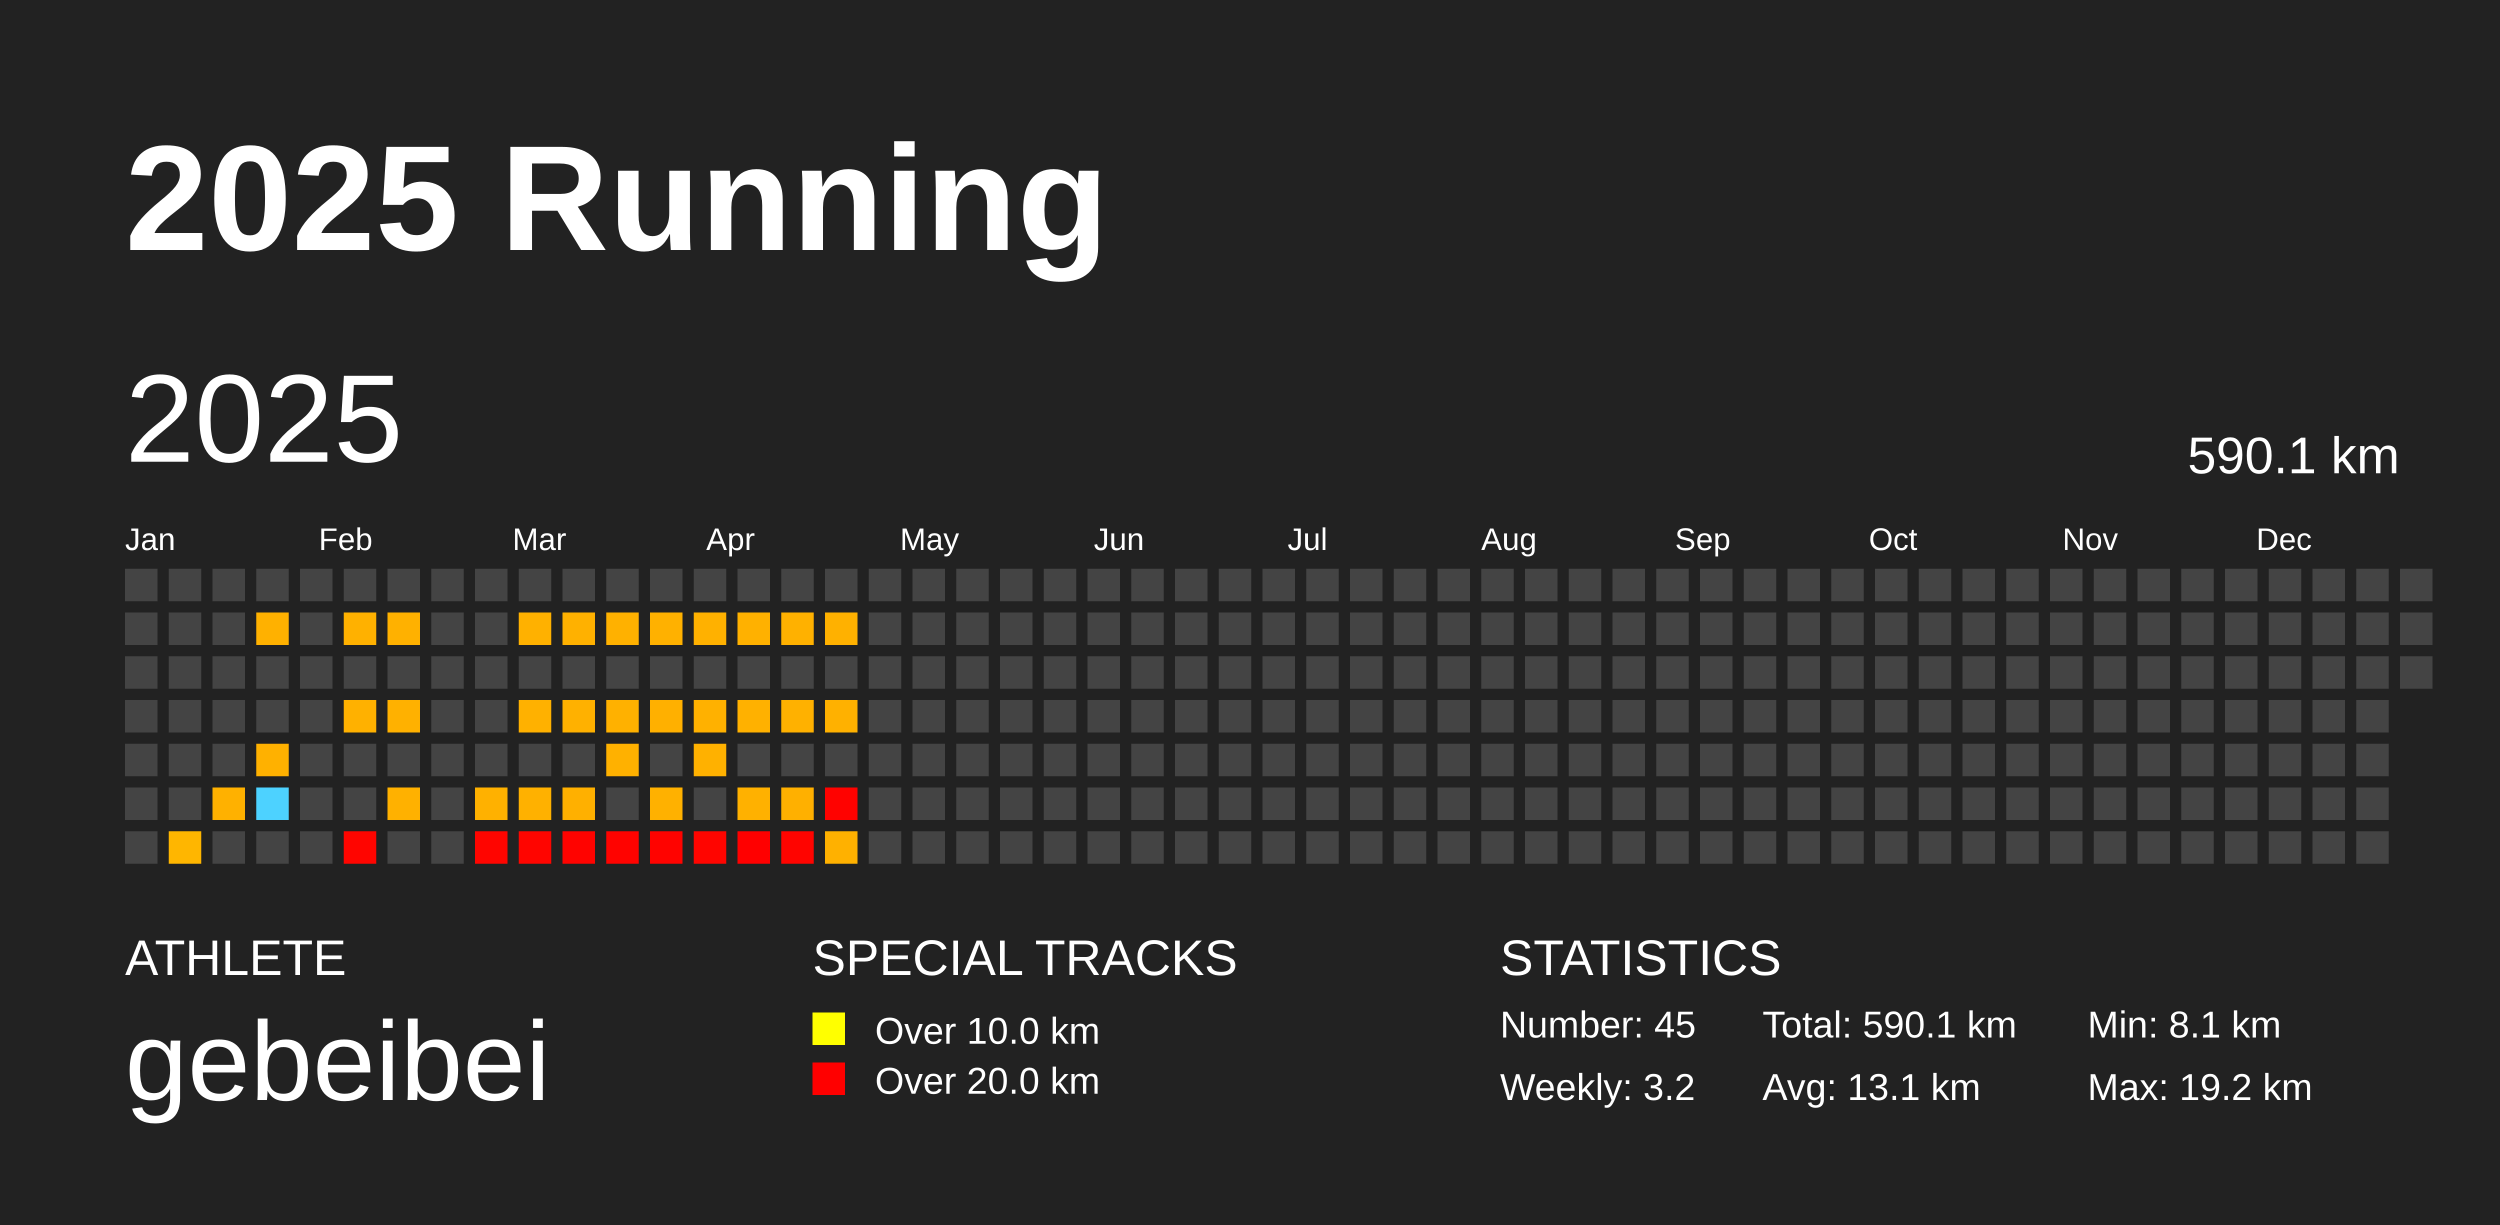
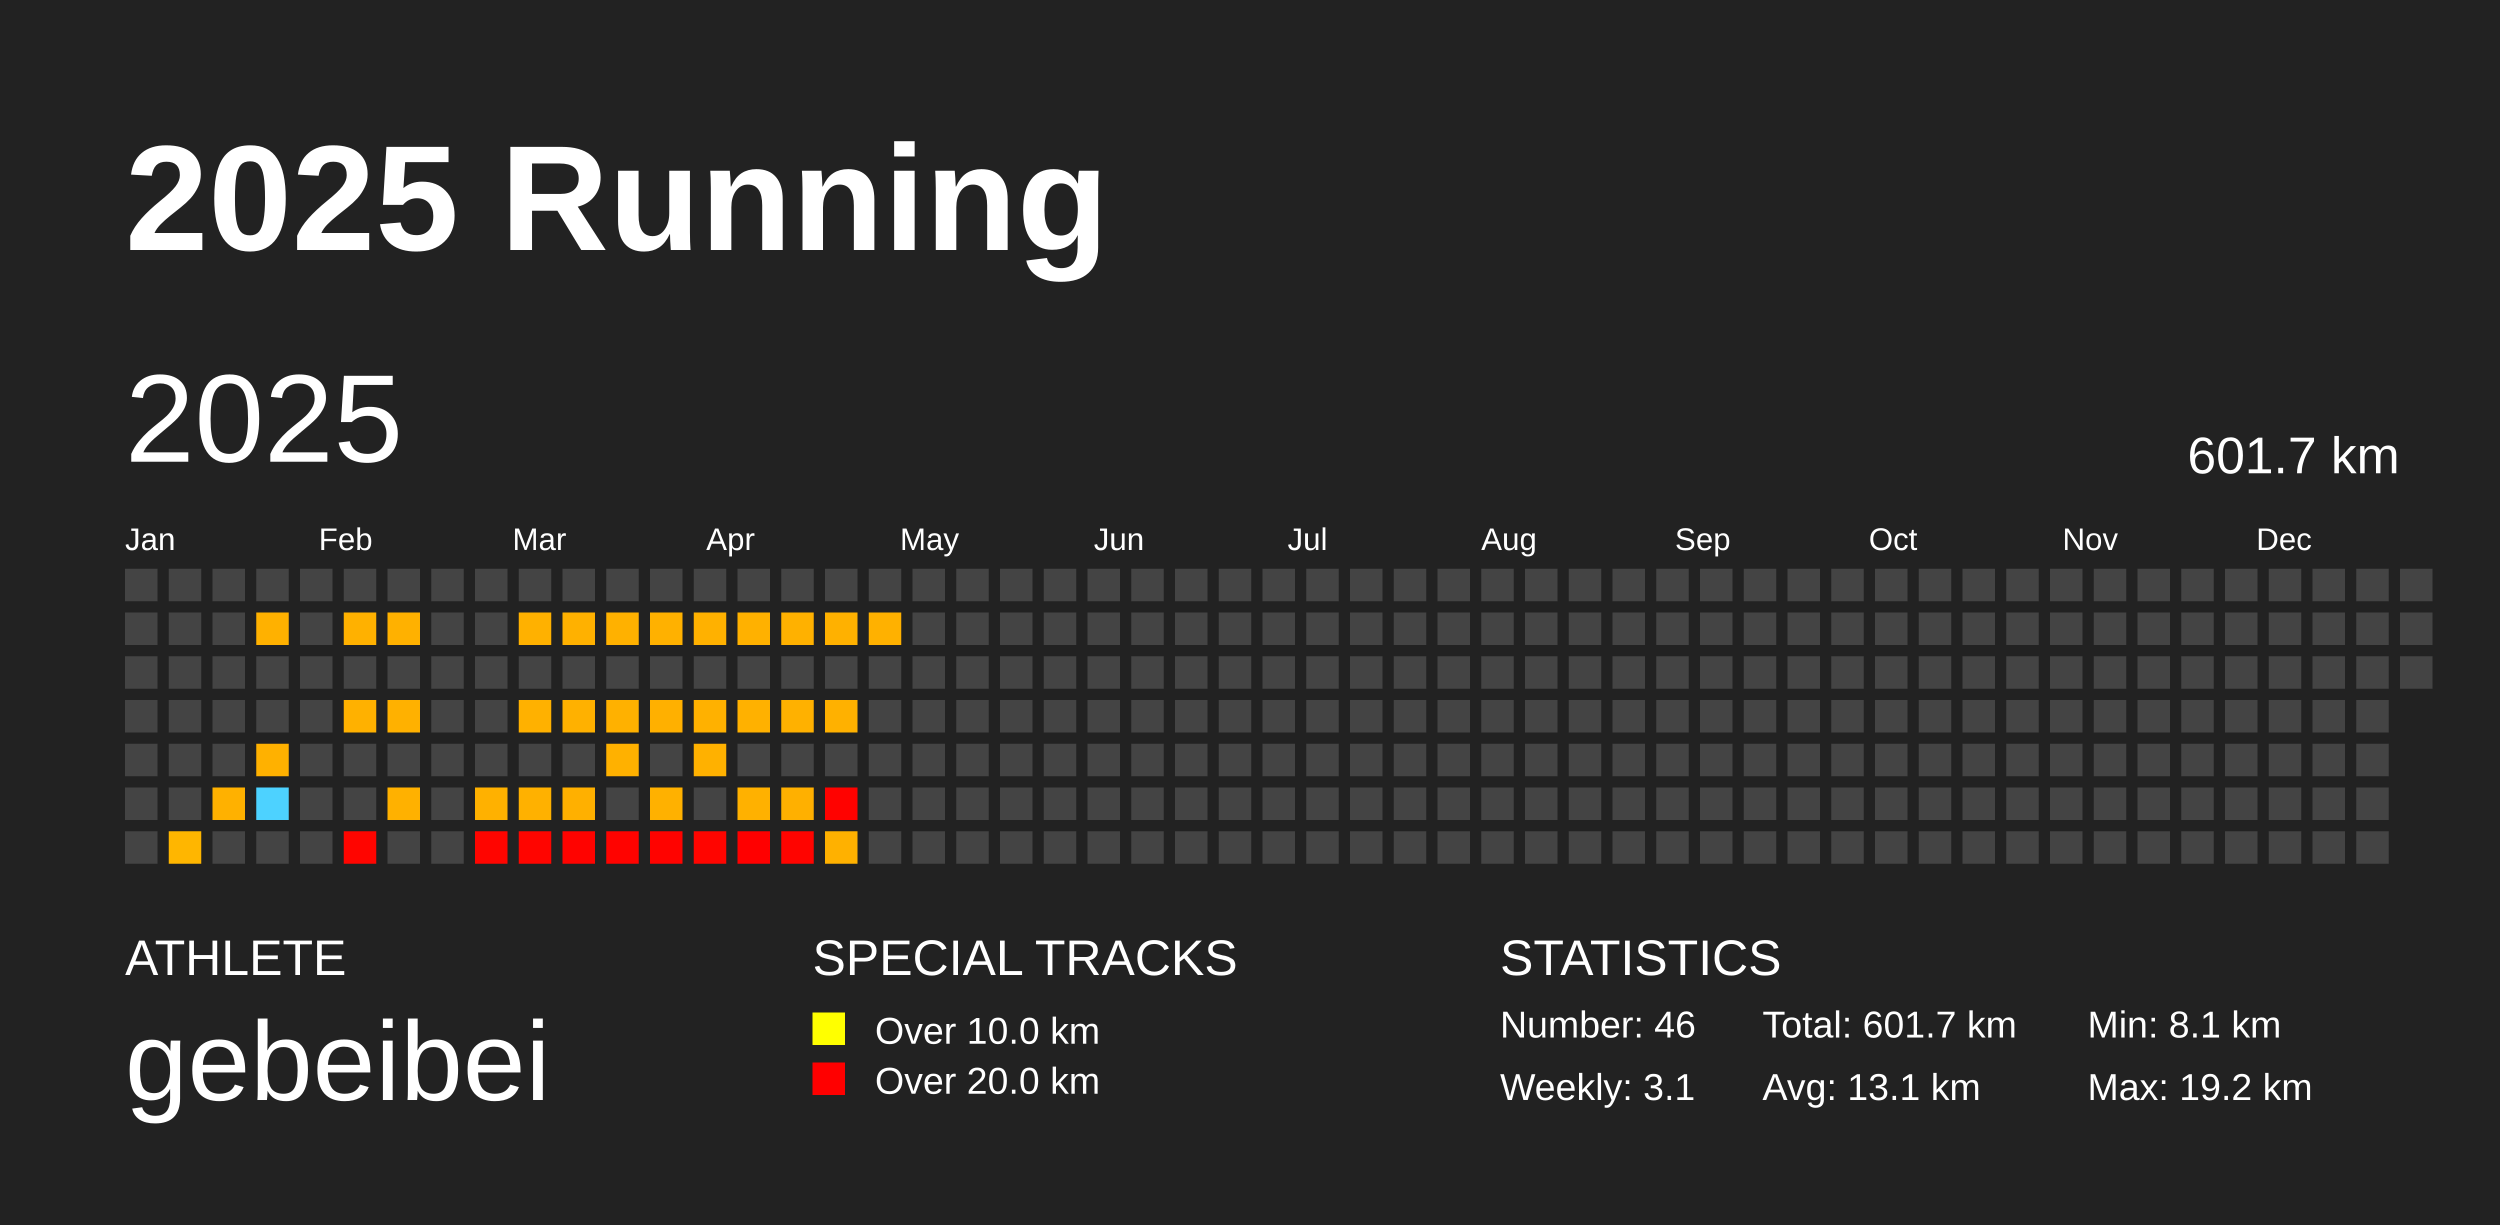
<svg xmlns="http://www.w3.org/2000/svg" baseProfile="full" height="98mm" version="1.1" viewBox="0,0,200,98" width="200mm">
  <defs />
  <rect fill="#222222" height="98" width="200" x="0" y="0" />
  <text fill="#FFFFFF" style="font-size:12px; font-family:Arial; font-weight:bold;" x="10" y="20">2025 Running</text>
  <text fill="#FFFFFF" style="font-size:4px; font-family:Arial" x="10" y="78">ATHLETE</text>
  <text fill="#FFFFFF" style="font-size:9px; font-family:Arial" x="10" y="88">gebeibei</text>
  <text fill="#FFFFFF" style="font-size:4px; font-family:Arial" x="65" y="78">SPECIAL TRACKS</text>
  <rect fill="yellow" height="2.6" width="2.6" x="65" y="81" />
  <text fill="#FFFFFF" style="font-size:3px; font-family:Arial" x="70" y="83.5">Over 10.0 km</text>
  <rect fill="red" height="2.6" width="2.6" x="65" y="85" />
  <text fill="#FFFFFF" style="font-size:3px; font-family:Arial" x="70" y="87.5">Over 20.0 km</text>
  <text fill="#FFFFFF" style="font-size:4px; font-family:Arial" x="120" y="78">STATISTICS</text>
-   <text fill="#FFFFFF" style="font-size:3px; font-family:Arial" x="120" y="83">Number: 45</text>
-   <text fill="#FFFFFF" style="font-size:3px; font-family:Arial" x="120" y="88">Weekly: 3.2</text>
-   <text fill="#FFFFFF" style="font-size:3px; font-family:Arial" x="141" y="83">Total: 590.1 km</text>
+   <text fill="#FFFFFF" style="font-size:3px; font-family:Arial" x="120" y="83">Number: 46</text>
+   <text fill="#FFFFFF" style="font-size:3px; font-family:Arial" x="120" y="88">Weekly: 3.1</text>
+   <text fill="#FFFFFF" style="font-size:3px; font-family:Arial" x="141" y="83">Total: 601.7 km</text>
  <text fill="#FFFFFF" style="font-size:3px; font-family:Arial" x="141" y="88">Avg: 13.1 km</text>
  <text fill="#FFFFFF" style="font-size:3px; font-family:Arial" x="167" y="83">Min: 8.1 km</text>
  <text fill="#FFFFFF" style="font-size:3px; font-family:Arial" x="167" y="88">Max: 19.2 km</text>
  <text dominant-baseline="hanging" fill="#FFFFFF" style="font-size:10.0px; font-family:Arial;" x="10" y="30">2025</text>
-   <text dominant-baseline="hanging" fill="#FFFFFF" style="font-size:4.125px; font-family:Arial;" x="175" y="35">590.1 km</text>
+   <text dominant-baseline="hanging" fill="#FFFFFF" style="font-size:4.125px; font-family:Arial;" x="175" y="35">601.7 km</text>
  <text fill="#FFFFFF" style="font-size:2.5px; font-family:Arial" x="10.0" y="44">Jan</text>
  <text fill="#FFFFFF" style="font-size:2.5px; font-family:Arial" x="25.5" y="44">Feb</text>
  <text fill="#FFFFFF" style="font-size:2.5px; font-family:Arial" x="41.0" y="44">Mar</text>
  <text fill="#FFFFFF" style="font-size:2.5px; font-family:Arial" x="56.5" y="44">Apr</text>
  <text fill="#FFFFFF" style="font-size:2.5px; font-family:Arial" x="72.0" y="44">May</text>
  <text fill="#FFFFFF" style="font-size:2.5px; font-family:Arial" x="87.5" y="44">Jun</text>
  <text fill="#FFFFFF" style="font-size:2.5px; font-family:Arial" x="103.0" y="44">Jul</text>
  <text fill="#FFFFFF" style="font-size:2.5px; font-family:Arial" x="118.5" y="44">Aug</text>
  <text fill="#FFFFFF" style="font-size:2.5px; font-family:Arial" x="134.0" y="44">Sep</text>
  <text fill="#FFFFFF" style="font-size:2.5px; font-family:Arial" x="149.5" y="44">Oct</text>
  <text fill="#FFFFFF" style="font-size:2.5px; font-family:Arial" x="165.0" y="44">Nov</text>
  <text fill="#FFFFFF" style="font-size:2.5px; font-family:Arial" x="180.5" y="44">Dec</text>
  <rect fill="#444444" height="2.6" width="2.6" x="10.0" y="45.5" />
  <rect fill="#444444" height="2.6" width="2.6" x="10.0" y="49.0" />
  <rect fill="#444444" height="2.6" width="2.6" x="10.0" y="52.5" />
  <rect fill="#444444" height="2.6" width="2.6" x="10.0" y="56.0" />
  <rect fill="#444444" height="2.6" width="2.6" x="10.0" y="59.5" />
  <rect fill="#444444" height="2.6" width="2.6" x="10.0" y="63.0" />
  <rect fill="#444444" height="2.6" width="2.6" x="10.0" y="66.5" />
  <rect fill="#444444" height="2.6" width="2.6" x="13.5" y="45.5" />
  <rect fill="#444444" height="2.6" width="2.6" x="13.5" y="49.0" />
  <rect fill="#444444" height="2.6" width="2.6" x="13.5" y="52.5" />
  <rect fill="#444444" height="2.6" width="2.6" x="13.5" y="56.0" />
  <rect fill="#444444" height="2.6" width="2.6" x="13.5" y="59.5" />
  <rect fill="#444444" height="2.6" width="2.6" x="13.5" y="63.0" />
  <rect fill="#ffb600" height="2.6" width="2.6" x="13.5" y="66.5" />
  <rect fill="#444444" height="2.6" width="2.6" x="17.0" y="45.5" />
  <rect fill="#444444" height="2.6" width="2.6" x="17.0" y="49.0" />
  <rect fill="#444444" height="2.6" width="2.6" x="17.0" y="52.5" />
  <rect fill="#444444" height="2.6" width="2.6" x="17.0" y="56.0" />
  <rect fill="#444444" height="2.6" width="2.6" x="17.0" y="59.5" />
  <rect fill="#ffb100" height="2.6" width="2.6" x="17.0" y="63.0" />
  <rect fill="#444444" height="2.6" width="2.6" x="17.0" y="66.5" />
  <rect fill="#444444" height="2.6" width="2.6" x="20.5" y="45.5" />
  <rect fill="#ffb100" height="2.6" width="2.6" x="20.5" y="49.0" />
  <rect fill="#444444" height="2.6" width="2.6" x="20.5" y="52.5" />
  <rect fill="#444444" height="2.6" width="2.6" x="20.5" y="56.0" />
  <rect fill="#ffb100" height="2.6" width="2.6" x="20.5" y="59.5" />
  <rect fill="#4dd2ff" height="2.6" width="2.6" x="20.5" y="63.0" />
  <rect fill="#444444" height="2.6" width="2.6" x="20.5" y="66.5" />
  <rect fill="#444444" height="2.6" width="2.6" x="24.0" y="45.5" />
  <rect fill="#444444" height="2.6" width="2.6" x="24.0" y="49.0" />
  <rect fill="#444444" height="2.6" width="2.6" x="24.0" y="52.5" />
  <rect fill="#444444" height="2.6" width="2.6" x="24.0" y="56.0" />
  <rect fill="#444444" height="2.6" width="2.6" x="24.0" y="59.5" />
  <rect fill="#444444" height="2.6" width="2.6" x="24.0" y="63.0" />
  <rect fill="#444444" height="2.6" width="2.6" x="24.0" y="66.5" />
  <rect fill="#444444" height="2.6" width="2.6" x="27.5" y="45.5" />
  <rect fill="#ffb100" height="2.6" width="2.6" x="27.5" y="49.0" />
  <rect fill="#444444" height="2.6" width="2.6" x="27.5" y="52.5" />
  <rect fill="#ffb100" height="2.6" width="2.6" x="27.5" y="56.0" />
  <rect fill="#444444" height="2.6" width="2.6" x="27.5" y="59.5" />
  <rect fill="#444444" height="2.6" width="2.6" x="27.5" y="63.0" />
  <rect fill="#ff0500" height="2.6" width="2.6" x="27.5" y="66.5" />
  <rect fill="#444444" height="2.6" width="2.6" x="31.0" y="45.5" />
  <rect fill="#ffb100" height="2.6" width="2.6" x="31.0" y="49.0" />
  <rect fill="#444444" height="2.6" width="2.6" x="31.0" y="52.5" />
  <rect fill="#ffb100" height="2.6" width="2.6" x="31.0" y="56.0" />
  <rect fill="#444444" height="2.6" width="2.6" x="31.0" y="59.5" />
  <rect fill="#ffb100" height="2.6" width="2.6" x="31.0" y="63.0" />
  <rect fill="#444444" height="2.6" width="2.6" x="31.0" y="66.5" />
  <rect fill="#444444" height="2.6" width="2.6" x="34.5" y="45.5" />
  <rect fill="#444444" height="2.6" width="2.6" x="34.5" y="49.0" />
  <rect fill="#444444" height="2.6" width="2.6" x="34.5" y="52.5" />
  <rect fill="#444444" height="2.6" width="2.6" x="34.5" y="56.0" />
  <rect fill="#444444" height="2.6" width="2.6" x="34.5" y="59.5" />
  <rect fill="#444444" height="2.6" width="2.6" x="34.5" y="63.0" />
  <rect fill="#444444" height="2.6" width="2.6" x="34.5" y="66.5" />
  <rect fill="#444444" height="2.6" width="2.6" x="38.0" y="45.5" />
  <rect fill="#444444" height="2.6" width="2.6" x="38.0" y="49.0" />
  <rect fill="#444444" height="2.6" width="2.6" x="38.0" y="52.5" />
  <rect fill="#444444" height="2.6" width="2.6" x="38.0" y="56.0" />
  <rect fill="#444444" height="2.6" width="2.6" x="38.0" y="59.5" />
  <rect fill="#ffb100" height="2.6" width="2.6" x="38.0" y="63.0" />
  <rect fill="#ff0500" height="2.6" width="2.6" x="38.0" y="66.5" />
  <rect fill="#444444" height="2.6" width="2.6" x="41.5" y="45.5" />
  <rect fill="#ffb100" height="2.6" width="2.6" x="41.5" y="49.0" />
  <rect fill="#444444" height="2.6" width="2.6" x="41.5" y="52.5" />
  <rect fill="#ffb100" height="2.6" width="2.6" x="41.5" y="56.0" />
  <rect fill="#444444" height="2.6" width="2.6" x="41.5" y="59.5" />
  <rect fill="#ffb100" height="2.6" width="2.6" x="41.5" y="63.0" />
  <rect fill="#ff0500" height="2.6" width="2.6" x="41.5" y="66.5" />
  <rect fill="#444444" height="2.6" width="2.6" x="45.0" y="45.5" />
  <rect fill="#ffb100" height="2.6" width="2.6" x="45.0" y="49.0" />
  <rect fill="#444444" height="2.6" width="2.6" x="45.0" y="52.5" />
  <rect fill="#ffb100" height="2.6" width="2.6" x="45.0" y="56.0" />
  <rect fill="#444444" height="2.6" width="2.6" x="45.0" y="59.5" />
  <rect fill="#ffb000" height="2.6" width="2.6" x="45.0" y="63.0" />
  <rect fill="#ff0300" height="2.6" width="2.6" x="45.0" y="66.5" />
  <rect fill="#444444" height="2.6" width="2.6" x="48.5" y="45.5" />
  <rect fill="#ffb100" height="2.6" width="2.6" x="48.5" y="49.0" />
  <rect fill="#444444" height="2.6" width="2.6" x="48.5" y="52.5" />
  <rect fill="#ffb100" height="2.6" width="2.6" x="48.5" y="56.0" />
  <rect fill="#ffb100" height="2.6" width="2.6" x="48.5" y="59.5" />
  <rect fill="#444444" height="2.6" width="2.6" x="48.5" y="63.0" />
  <rect fill="#ff0300" height="2.6" width="2.6" x="48.5" y="66.5" />
  <rect fill="#444444" height="2.6" width="2.6" x="52.0" y="45.5" />
  <rect fill="#ffb100" height="2.6" width="2.6" x="52.0" y="49.0" />
  <rect fill="#444444" height="2.6" width="2.6" x="52.0" y="52.5" />
  <rect fill="#ffb000" height="2.6" width="2.6" x="52.0" y="56.0" />
  <rect fill="#444444" height="2.6" width="2.6" x="52.0" y="59.5" />
  <rect fill="#ffb100" height="2.6" width="2.6" x="52.0" y="63.0" />
  <rect fill="#ff0300" height="2.6" width="2.6" x="52.0" y="66.5" />
  <rect fill="#444444" height="2.6" width="2.6" x="55.5" y="45.5" />
  <rect fill="#ffb100" height="2.6" width="2.6" x="55.5" y="49.0" />
  <rect fill="#444444" height="2.6" width="2.6" x="55.5" y="52.5" />
  <rect fill="#ffb100" height="2.6" width="2.6" x="55.5" y="56.0" />
  <rect fill="#ffb100" height="2.6" width="2.6" x="55.5" y="59.5" />
  <rect fill="#444444" height="2.6" width="2.6" x="55.5" y="63.0" />
  <rect fill="#ff0500" height="2.6" width="2.6" x="55.5" y="66.5" />
  <rect fill="#444444" height="2.6" width="2.6" x="59.0" y="45.5" />
  <rect fill="#ffb100" height="2.6" width="2.6" x="59.0" y="49.0" />
  <rect fill="#444444" height="2.6" width="2.6" x="59.0" y="52.5" />
  <rect fill="#ffb100" height="2.6" width="2.6" x="59.0" y="56.0" />
  <rect fill="#444444" height="2.6" width="2.6" x="59.0" y="59.5" />
  <rect fill="#ffb100" height="2.6" width="2.6" x="59.0" y="63.0" />
  <rect fill="#ff0000" height="2.6" width="2.6" x="59.0" y="66.5" />
  <rect fill="#444444" height="2.6" width="2.6" x="62.5" y="45.5" />
  <rect fill="#ffb100" height="2.6" width="2.6" x="62.5" y="49.0" />
  <rect fill="#444444" height="2.6" width="2.6" x="62.5" y="52.5" />
  <rect fill="#ffb100" height="2.6" width="2.6" x="62.5" y="56.0" />
  <rect fill="#444444" height="2.6" width="2.6" x="62.5" y="59.5" />
  <rect fill="#ffb000" height="2.6" width="2.6" x="62.5" y="63.0" />
  <rect fill="#ff0400" height="2.6" width="2.6" x="62.5" y="66.5" />
  <rect fill="#444444" height="2.6" width="2.6" x="66.0" y="45.5" />
  <rect fill="#ffb100" height="2.6" width="2.6" x="66.0" y="49.0" />
  <rect fill="#444444" height="2.6" width="2.6" x="66.0" y="52.5" />
  <rect fill="#ffb100" height="2.6" width="2.6" x="66.0" y="56.0" />
  <rect fill="#444444" height="2.6" width="2.6" x="66.0" y="59.5" />
  <rect fill="#ff0200" height="2.6" width="2.6" x="66.0" y="63.0" />
  <rect fill="#ffb100" height="2.6" width="2.6" x="66.0" y="66.5" />
  <rect fill="#444444" height="2.6" width="2.6" x="69.5" y="45.5" />
-   <rect fill="#444444" height="2.6" width="2.6" x="69.5" y="49.0" />
+   <rect fill="#ffb100" height="2.6" width="2.6" x="69.5" y="49.0" />
  <rect fill="#444444" height="2.6" width="2.6" x="69.5" y="52.5" />
  <rect fill="#444444" height="2.6" width="2.6" x="69.5" y="56.0" />
  <rect fill="#444444" height="2.6" width="2.6" x="69.5" y="59.5" />
  <rect fill="#444444" height="2.6" width="2.6" x="69.5" y="63.0" />
  <rect fill="#444444" height="2.6" width="2.6" x="69.5" y="66.5" />
  <rect fill="#444444" height="2.6" width="2.6" x="73.0" y="45.5" />
  <rect fill="#444444" height="2.6" width="2.6" x="73.0" y="49.0" />
  <rect fill="#444444" height="2.6" width="2.6" x="73.0" y="52.5" />
  <rect fill="#444444" height="2.6" width="2.6" x="73.0" y="56.0" />
  <rect fill="#444444" height="2.6" width="2.6" x="73.0" y="59.5" />
  <rect fill="#444444" height="2.6" width="2.6" x="73.0" y="63.0" />
  <rect fill="#444444" height="2.6" width="2.6" x="73.0" y="66.5" />
  <rect fill="#444444" height="2.6" width="2.6" x="76.5" y="45.5" />
  <rect fill="#444444" height="2.6" width="2.6" x="76.5" y="49.0" />
  <rect fill="#444444" height="2.6" width="2.6" x="76.5" y="52.5" />
  <rect fill="#444444" height="2.6" width="2.6" x="76.5" y="56.0" />
  <rect fill="#444444" height="2.6" width="2.6" x="76.5" y="59.5" />
  <rect fill="#444444" height="2.6" width="2.6" x="76.5" y="63.0" />
  <rect fill="#444444" height="2.6" width="2.6" x="76.5" y="66.5" />
  <rect fill="#444444" height="2.6" width="2.6" x="80.0" y="45.5" />
  <rect fill="#444444" height="2.6" width="2.6" x="80.0" y="49.0" />
  <rect fill="#444444" height="2.6" width="2.6" x="80.0" y="52.5" />
  <rect fill="#444444" height="2.6" width="2.6" x="80.0" y="56.0" />
  <rect fill="#444444" height="2.6" width="2.6" x="80.0" y="59.5" />
  <rect fill="#444444" height="2.6" width="2.6" x="80.0" y="63.0" />
  <rect fill="#444444" height="2.6" width="2.6" x="80.0" y="66.5" />
  <rect fill="#444444" height="2.6" width="2.6" x="83.5" y="45.5" />
  <rect fill="#444444" height="2.6" width="2.6" x="83.5" y="49.0" />
  <rect fill="#444444" height="2.6" width="2.6" x="83.5" y="52.5" />
  <rect fill="#444444" height="2.6" width="2.6" x="83.5" y="56.0" />
  <rect fill="#444444" height="2.6" width="2.6" x="83.5" y="59.5" />
  <rect fill="#444444" height="2.6" width="2.6" x="83.5" y="63.0" />
  <rect fill="#444444" height="2.6" width="2.6" x="83.5" y="66.5" />
  <rect fill="#444444" height="2.6" width="2.6" x="87.0" y="45.5" />
  <rect fill="#444444" height="2.6" width="2.6" x="87.0" y="49.0" />
  <rect fill="#444444" height="2.6" width="2.6" x="87.0" y="52.5" />
  <rect fill="#444444" height="2.6" width="2.6" x="87.0" y="56.0" />
  <rect fill="#444444" height="2.6" width="2.6" x="87.0" y="59.5" />
  <rect fill="#444444" height="2.6" width="2.6" x="87.0" y="63.0" />
  <rect fill="#444444" height="2.6" width="2.6" x="87.0" y="66.5" />
  <rect fill="#444444" height="2.6" width="2.6" x="90.5" y="45.5" />
  <rect fill="#444444" height="2.6" width="2.6" x="90.5" y="49.0" />
  <rect fill="#444444" height="2.6" width="2.6" x="90.5" y="52.5" />
  <rect fill="#444444" height="2.6" width="2.6" x="90.5" y="56.0" />
  <rect fill="#444444" height="2.6" width="2.6" x="90.5" y="59.5" />
  <rect fill="#444444" height="2.6" width="2.6" x="90.5" y="63.0" />
  <rect fill="#444444" height="2.6" width="2.6" x="90.5" y="66.5" />
  <rect fill="#444444" height="2.6" width="2.6" x="94.0" y="45.5" />
  <rect fill="#444444" height="2.6" width="2.6" x="94.0" y="49.0" />
  <rect fill="#444444" height="2.6" width="2.6" x="94.0" y="52.5" />
  <rect fill="#444444" height="2.6" width="2.6" x="94.0" y="56.0" />
  <rect fill="#444444" height="2.6" width="2.6" x="94.0" y="59.5" />
  <rect fill="#444444" height="2.6" width="2.6" x="94.0" y="63.0" />
  <rect fill="#444444" height="2.6" width="2.6" x="94.0" y="66.5" />
  <rect fill="#444444" height="2.6" width="2.6" x="97.5" y="45.5" />
  <rect fill="#444444" height="2.6" width="2.6" x="97.5" y="49.0" />
  <rect fill="#444444" height="2.6" width="2.6" x="97.5" y="52.5" />
  <rect fill="#444444" height="2.6" width="2.6" x="97.5" y="56.0" />
  <rect fill="#444444" height="2.6" width="2.6" x="97.5" y="59.5" />
  <rect fill="#444444" height="2.6" width="2.6" x="97.5" y="63.0" />
  <rect fill="#444444" height="2.6" width="2.6" x="97.5" y="66.5" />
  <rect fill="#444444" height="2.6" width="2.6" x="101.0" y="45.5" />
  <rect fill="#444444" height="2.6" width="2.6" x="101.0" y="49.0" />
  <rect fill="#444444" height="2.6" width="2.6" x="101.0" y="52.5" />
  <rect fill="#444444" height="2.6" width="2.6" x="101.0" y="56.0" />
  <rect fill="#444444" height="2.6" width="2.6" x="101.0" y="59.5" />
  <rect fill="#444444" height="2.6" width="2.6" x="101.0" y="63.0" />
  <rect fill="#444444" height="2.6" width="2.6" x="101.0" y="66.5" />
  <rect fill="#444444" height="2.6" width="2.6" x="104.5" y="45.5" />
  <rect fill="#444444" height="2.6" width="2.6" x="104.5" y="49.0" />
  <rect fill="#444444" height="2.6" width="2.6" x="104.5" y="52.5" />
  <rect fill="#444444" height="2.6" width="2.6" x="104.5" y="56.0" />
  <rect fill="#444444" height="2.6" width="2.6" x="104.5" y="59.5" />
  <rect fill="#444444" height="2.6" width="2.6" x="104.5" y="63.0" />
  <rect fill="#444444" height="2.6" width="2.6" x="104.5" y="66.5" />
  <rect fill="#444444" height="2.6" width="2.6" x="108.0" y="45.5" />
  <rect fill="#444444" height="2.6" width="2.6" x="108.0" y="49.0" />
  <rect fill="#444444" height="2.6" width="2.6" x="108.0" y="52.5" />
  <rect fill="#444444" height="2.6" width="2.6" x="108.0" y="56.0" />
  <rect fill="#444444" height="2.6" width="2.6" x="108.0" y="59.5" />
  <rect fill="#444444" height="2.6" width="2.6" x="108.0" y="63.0" />
  <rect fill="#444444" height="2.6" width="2.6" x="108.0" y="66.5" />
  <rect fill="#444444" height="2.6" width="2.6" x="111.5" y="45.5" />
  <rect fill="#444444" height="2.6" width="2.6" x="111.5" y="49.0" />
  <rect fill="#444444" height="2.6" width="2.6" x="111.5" y="52.5" />
  <rect fill="#444444" height="2.6" width="2.6" x="111.5" y="56.0" />
  <rect fill="#444444" height="2.6" width="2.6" x="111.5" y="59.5" />
  <rect fill="#444444" height="2.6" width="2.6" x="111.5" y="63.0" />
  <rect fill="#444444" height="2.6" width="2.6" x="111.5" y="66.5" />
  <rect fill="#444444" height="2.6" width="2.6" x="115.0" y="45.5" />
  <rect fill="#444444" height="2.6" width="2.6" x="115.0" y="49.0" />
  <rect fill="#444444" height="2.6" width="2.6" x="115.0" y="52.5" />
  <rect fill="#444444" height="2.6" width="2.6" x="115.0" y="56.0" />
  <rect fill="#444444" height="2.6" width="2.6" x="115.0" y="59.5" />
  <rect fill="#444444" height="2.6" width="2.6" x="115.0" y="63.0" />
  <rect fill="#444444" height="2.6" width="2.6" x="115.0" y="66.5" />
  <rect fill="#444444" height="2.6" width="2.6" x="118.5" y="45.5" />
  <rect fill="#444444" height="2.6" width="2.6" x="118.5" y="49.0" />
  <rect fill="#444444" height="2.6" width="2.6" x="118.5" y="52.5" />
  <rect fill="#444444" height="2.6" width="2.6" x="118.5" y="56.0" />
  <rect fill="#444444" height="2.6" width="2.6" x="118.5" y="59.5" />
  <rect fill="#444444" height="2.6" width="2.6" x="118.5" y="63.0" />
  <rect fill="#444444" height="2.6" width="2.6" x="118.5" y="66.5" />
  <rect fill="#444444" height="2.6" width="2.6" x="122.0" y="45.5" />
  <rect fill="#444444" height="2.6" width="2.6" x="122.0" y="49.0" />
  <rect fill="#444444" height="2.6" width="2.6" x="122.0" y="52.5" />
  <rect fill="#444444" height="2.6" width="2.6" x="122.0" y="56.0" />
  <rect fill="#444444" height="2.6" width="2.6" x="122.0" y="59.5" />
  <rect fill="#444444" height="2.6" width="2.6" x="122.0" y="63.0" />
  <rect fill="#444444" height="2.6" width="2.6" x="122.0" y="66.5" />
  <rect fill="#444444" height="2.6" width="2.6" x="125.5" y="45.5" />
  <rect fill="#444444" height="2.6" width="2.6" x="125.5" y="49.0" />
  <rect fill="#444444" height="2.6" width="2.6" x="125.5" y="52.5" />
  <rect fill="#444444" height="2.6" width="2.6" x="125.5" y="56.0" />
  <rect fill="#444444" height="2.6" width="2.6" x="125.5" y="59.5" />
  <rect fill="#444444" height="2.6" width="2.6" x="125.5" y="63.0" />
  <rect fill="#444444" height="2.6" width="2.6" x="125.5" y="66.5" />
  <rect fill="#444444" height="2.6" width="2.6" x="129.0" y="45.5" />
  <rect fill="#444444" height="2.6" width="2.6" x="129.0" y="49.0" />
  <rect fill="#444444" height="2.6" width="2.6" x="129.0" y="52.5" />
  <rect fill="#444444" height="2.6" width="2.6" x="129.0" y="56.0" />
  <rect fill="#444444" height="2.6" width="2.6" x="129.0" y="59.5" />
  <rect fill="#444444" height="2.6" width="2.6" x="129.0" y="63.0" />
  <rect fill="#444444" height="2.6" width="2.6" x="129.0" y="66.5" />
  <rect fill="#444444" height="2.6" width="2.6" x="132.5" y="45.5" />
  <rect fill="#444444" height="2.6" width="2.6" x="132.5" y="49.0" />
  <rect fill="#444444" height="2.6" width="2.6" x="132.5" y="52.5" />
  <rect fill="#444444" height="2.6" width="2.6" x="132.5" y="56.0" />
  <rect fill="#444444" height="2.6" width="2.6" x="132.5" y="59.5" />
  <rect fill="#444444" height="2.6" width="2.6" x="132.5" y="63.0" />
  <rect fill="#444444" height="2.6" width="2.6" x="132.5" y="66.5" />
  <rect fill="#444444" height="2.6" width="2.6" x="136.0" y="45.5" />
  <rect fill="#444444" height="2.6" width="2.6" x="136.0" y="49.0" />
  <rect fill="#444444" height="2.6" width="2.6" x="136.0" y="52.5" />
  <rect fill="#444444" height="2.6" width="2.6" x="136.0" y="56.0" />
  <rect fill="#444444" height="2.6" width="2.6" x="136.0" y="59.5" />
  <rect fill="#444444" height="2.6" width="2.6" x="136.0" y="63.0" />
  <rect fill="#444444" height="2.6" width="2.6" x="136.0" y="66.5" />
  <rect fill="#444444" height="2.6" width="2.6" x="139.5" y="45.5" />
  <rect fill="#444444" height="2.6" width="2.6" x="139.5" y="49.0" />
  <rect fill="#444444" height="2.6" width="2.6" x="139.5" y="52.5" />
  <rect fill="#444444" height="2.6" width="2.6" x="139.5" y="56.0" />
  <rect fill="#444444" height="2.6" width="2.6" x="139.5" y="59.5" />
  <rect fill="#444444" height="2.6" width="2.6" x="139.5" y="63.0" />
  <rect fill="#444444" height="2.6" width="2.6" x="139.5" y="66.5" />
  <rect fill="#444444" height="2.6" width="2.6" x="143.0" y="45.5" />
  <rect fill="#444444" height="2.6" width="2.6" x="143.0" y="49.0" />
  <rect fill="#444444" height="2.6" width="2.6" x="143.0" y="52.5" />
  <rect fill="#444444" height="2.6" width="2.6" x="143.0" y="56.0" />
  <rect fill="#444444" height="2.6" width="2.6" x="143.0" y="59.5" />
  <rect fill="#444444" height="2.6" width="2.6" x="143.0" y="63.0" />
  <rect fill="#444444" height="2.6" width="2.6" x="143.0" y="66.5" />
  <rect fill="#444444" height="2.6" width="2.6" x="146.5" y="45.5" />
  <rect fill="#444444" height="2.6" width="2.6" x="146.5" y="49.0" />
  <rect fill="#444444" height="2.6" width="2.6" x="146.5" y="52.5" />
  <rect fill="#444444" height="2.6" width="2.6" x="146.5" y="56.0" />
  <rect fill="#444444" height="2.6" width="2.6" x="146.5" y="59.5" />
  <rect fill="#444444" height="2.6" width="2.6" x="146.5" y="63.0" />
  <rect fill="#444444" height="2.6" width="2.6" x="146.5" y="66.5" />
  <rect fill="#444444" height="2.6" width="2.6" x="150.0" y="45.5" />
  <rect fill="#444444" height="2.6" width="2.6" x="150.0" y="49.0" />
  <rect fill="#444444" height="2.6" width="2.6" x="150.0" y="52.5" />
  <rect fill="#444444" height="2.6" width="2.6" x="150.0" y="56.0" />
  <rect fill="#444444" height="2.6" width="2.6" x="150.0" y="59.5" />
  <rect fill="#444444" height="2.6" width="2.6" x="150.0" y="63.0" />
  <rect fill="#444444" height="2.6" width="2.6" x="150.0" y="66.5" />
  <rect fill="#444444" height="2.6" width="2.6" x="153.5" y="45.5" />
  <rect fill="#444444" height="2.6" width="2.6" x="153.5" y="49.0" />
  <rect fill="#444444" height="2.6" width="2.6" x="153.5" y="52.5" />
  <rect fill="#444444" height="2.6" width="2.6" x="153.5" y="56.0" />
  <rect fill="#444444" height="2.6" width="2.6" x="153.5" y="59.5" />
  <rect fill="#444444" height="2.6" width="2.6" x="153.5" y="63.0" />
  <rect fill="#444444" height="2.6" width="2.6" x="153.5" y="66.5" />
  <rect fill="#444444" height="2.6" width="2.6" x="157.0" y="45.5" />
  <rect fill="#444444" height="2.6" width="2.6" x="157.0" y="49.0" />
  <rect fill="#444444" height="2.6" width="2.6" x="157.0" y="52.5" />
  <rect fill="#444444" height="2.6" width="2.6" x="157.0" y="56.0" />
  <rect fill="#444444" height="2.6" width="2.6" x="157.0" y="59.5" />
  <rect fill="#444444" height="2.6" width="2.6" x="157.0" y="63.0" />
  <rect fill="#444444" height="2.6" width="2.6" x="157.0" y="66.5" />
  <rect fill="#444444" height="2.6" width="2.6" x="160.5" y="45.5" />
  <rect fill="#444444" height="2.6" width="2.6" x="160.5" y="49.0" />
  <rect fill="#444444" height="2.6" width="2.6" x="160.5" y="52.5" />
  <rect fill="#444444" height="2.6" width="2.6" x="160.5" y="56.0" />
  <rect fill="#444444" height="2.6" width="2.6" x="160.5" y="59.5" />
  <rect fill="#444444" height="2.6" width="2.6" x="160.5" y="63.0" />
  <rect fill="#444444" height="2.6" width="2.6" x="160.5" y="66.5" />
  <rect fill="#444444" height="2.6" width="2.6" x="164.0" y="45.5" />
  <rect fill="#444444" height="2.6" width="2.6" x="164.0" y="49.0" />
  <rect fill="#444444" height="2.6" width="2.6" x="164.0" y="52.5" />
  <rect fill="#444444" height="2.6" width="2.6" x="164.0" y="56.0" />
  <rect fill="#444444" height="2.6" width="2.6" x="164.0" y="59.5" />
  <rect fill="#444444" height="2.6" width="2.6" x="164.0" y="63.0" />
  <rect fill="#444444" height="2.6" width="2.6" x="164.0" y="66.5" />
  <rect fill="#444444" height="2.6" width="2.6" x="167.5" y="45.5" />
  <rect fill="#444444" height="2.6" width="2.6" x="167.5" y="49.0" />
  <rect fill="#444444" height="2.6" width="2.6" x="167.5" y="52.5" />
  <rect fill="#444444" height="2.6" width="2.6" x="167.5" y="56.0" />
  <rect fill="#444444" height="2.6" width="2.6" x="167.5" y="59.5" />
  <rect fill="#444444" height="2.6" width="2.6" x="167.5" y="63.0" />
  <rect fill="#444444" height="2.6" width="2.6" x="167.5" y="66.5" />
  <rect fill="#444444" height="2.6" width="2.6" x="171.0" y="45.5" />
  <rect fill="#444444" height="2.6" width="2.6" x="171.0" y="49.0" />
  <rect fill="#444444" height="2.6" width="2.6" x="171.0" y="52.5" />
  <rect fill="#444444" height="2.6" width="2.6" x="171.0" y="56.0" />
  <rect fill="#444444" height="2.6" width="2.6" x="171.0" y="59.5" />
  <rect fill="#444444" height="2.6" width="2.6" x="171.0" y="63.0" />
  <rect fill="#444444" height="2.6" width="2.6" x="171.0" y="66.5" />
  <rect fill="#444444" height="2.6" width="2.6" x="174.5" y="45.5" />
  <rect fill="#444444" height="2.6" width="2.6" x="174.5" y="49.0" />
  <rect fill="#444444" height="2.6" width="2.6" x="174.5" y="52.5" />
  <rect fill="#444444" height="2.6" width="2.6" x="174.5" y="56.0" />
  <rect fill="#444444" height="2.6" width="2.6" x="174.5" y="59.5" />
  <rect fill="#444444" height="2.6" width="2.6" x="174.5" y="63.0" />
  <rect fill="#444444" height="2.6" width="2.6" x="174.5" y="66.5" />
  <rect fill="#444444" height="2.6" width="2.6" x="178.0" y="45.5" />
  <rect fill="#444444" height="2.6" width="2.6" x="178.0" y="49.0" />
  <rect fill="#444444" height="2.6" width="2.6" x="178.0" y="52.5" />
  <rect fill="#444444" height="2.6" width="2.6" x="178.0" y="56.0" />
  <rect fill="#444444" height="2.6" width="2.6" x="178.0" y="59.5" />
  <rect fill="#444444" height="2.6" width="2.6" x="178.0" y="63.0" />
  <rect fill="#444444" height="2.6" width="2.6" x="178.0" y="66.5" />
  <rect fill="#444444" height="2.6" width="2.6" x="181.5" y="45.5" />
  <rect fill="#444444" height="2.6" width="2.6" x="181.5" y="49.0" />
  <rect fill="#444444" height="2.6" width="2.6" x="181.5" y="52.5" />
  <rect fill="#444444" height="2.6" width="2.6" x="181.5" y="56.0" />
  <rect fill="#444444" height="2.6" width="2.6" x="181.5" y="59.5" />
  <rect fill="#444444" height="2.6" width="2.6" x="181.5" y="63.0" />
  <rect fill="#444444" height="2.6" width="2.6" x="181.5" y="66.5" />
  <rect fill="#444444" height="2.6" width="2.6" x="185.0" y="45.5" />
  <rect fill="#444444" height="2.6" width="2.6" x="185.0" y="49.0" />
  <rect fill="#444444" height="2.6" width="2.6" x="185.0" y="52.5" />
  <rect fill="#444444" height="2.6" width="2.6" x="185.0" y="56.0" />
  <rect fill="#444444" height="2.6" width="2.6" x="185.0" y="59.5" />
  <rect fill="#444444" height="2.6" width="2.6" x="185.0" y="63.0" />
  <rect fill="#444444" height="2.6" width="2.6" x="185.0" y="66.5" />
  <rect fill="#444444" height="2.6" width="2.6" x="188.5" y="45.5" />
  <rect fill="#444444" height="2.6" width="2.6" x="188.5" y="49.0" />
  <rect fill="#444444" height="2.6" width="2.6" x="188.5" y="52.5" />
  <rect fill="#444444" height="2.6" width="2.6" x="188.5" y="56.0" />
  <rect fill="#444444" height="2.6" width="2.6" x="188.5" y="59.5" />
  <rect fill="#444444" height="2.6" width="2.6" x="188.5" y="63.0" />
  <rect fill="#444444" height="2.6" width="2.6" x="188.5" y="66.5" />
  <rect fill="#444444" height="2.6" width="2.6" x="192.0" y="45.5" />
  <rect fill="#444444" height="2.6" width="2.6" x="192.0" y="49.0" />
  <rect fill="#444444" height="2.6" width="2.6" x="192.0" y="52.5" />
</svg>
